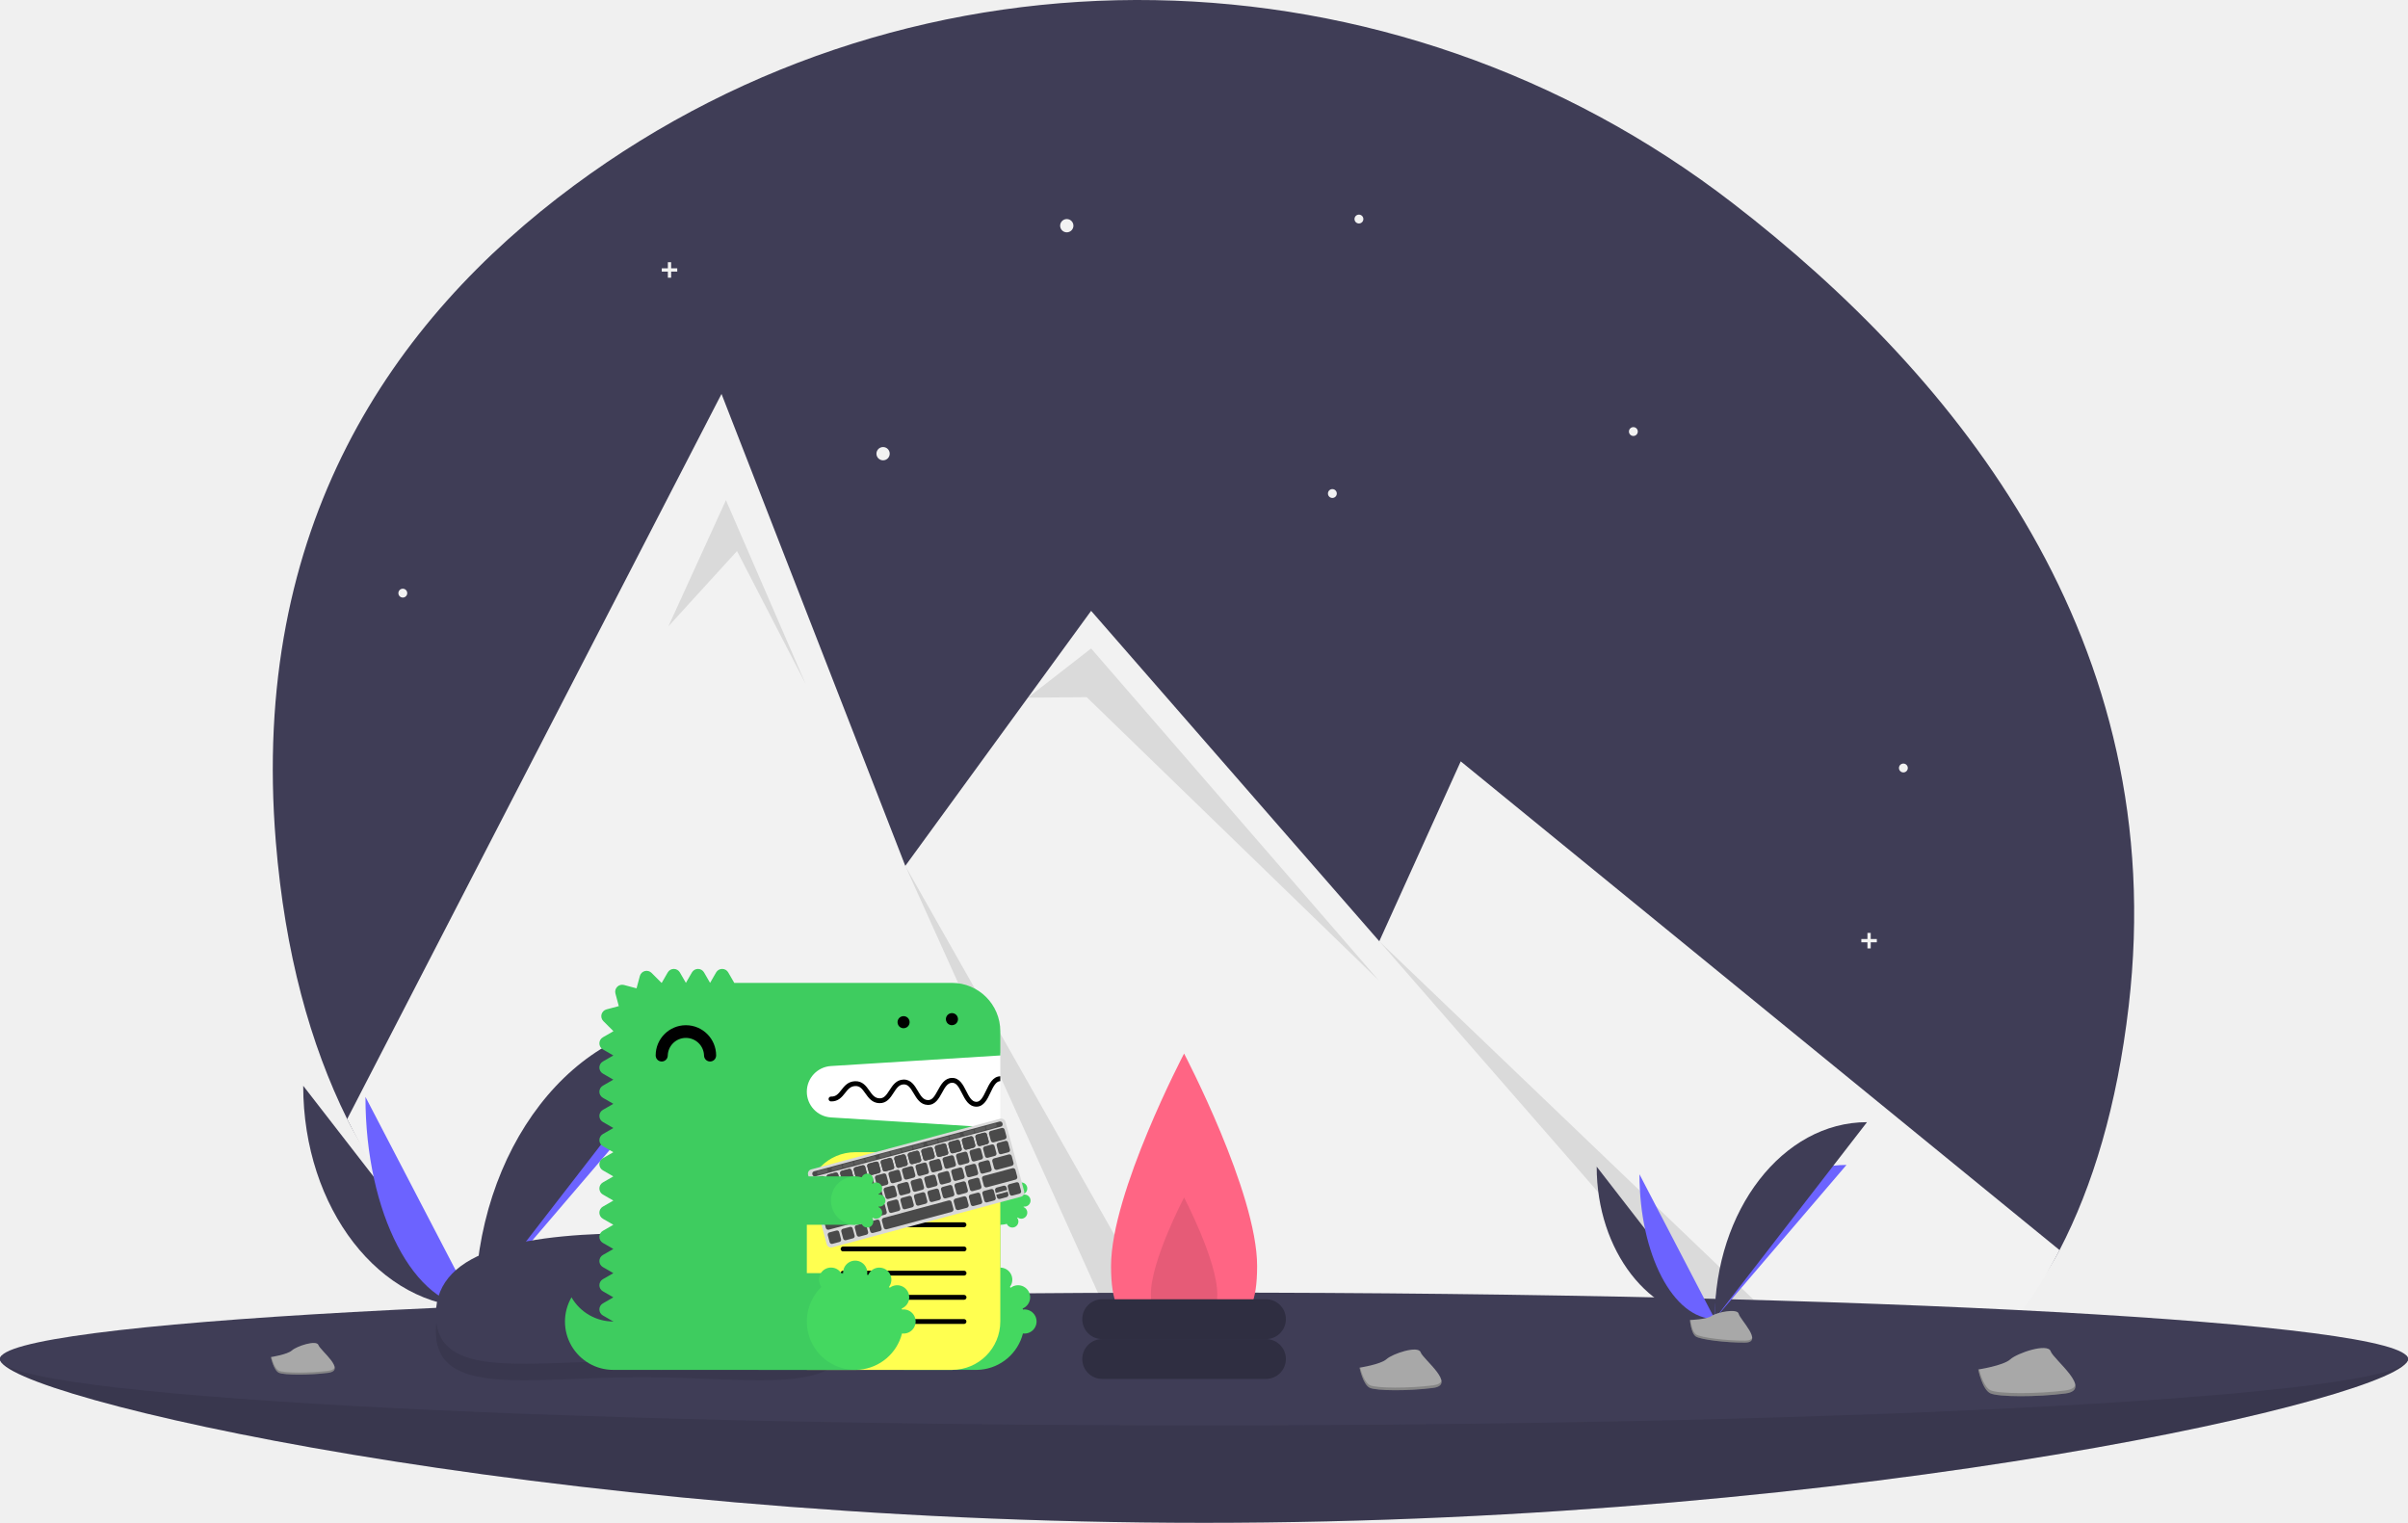
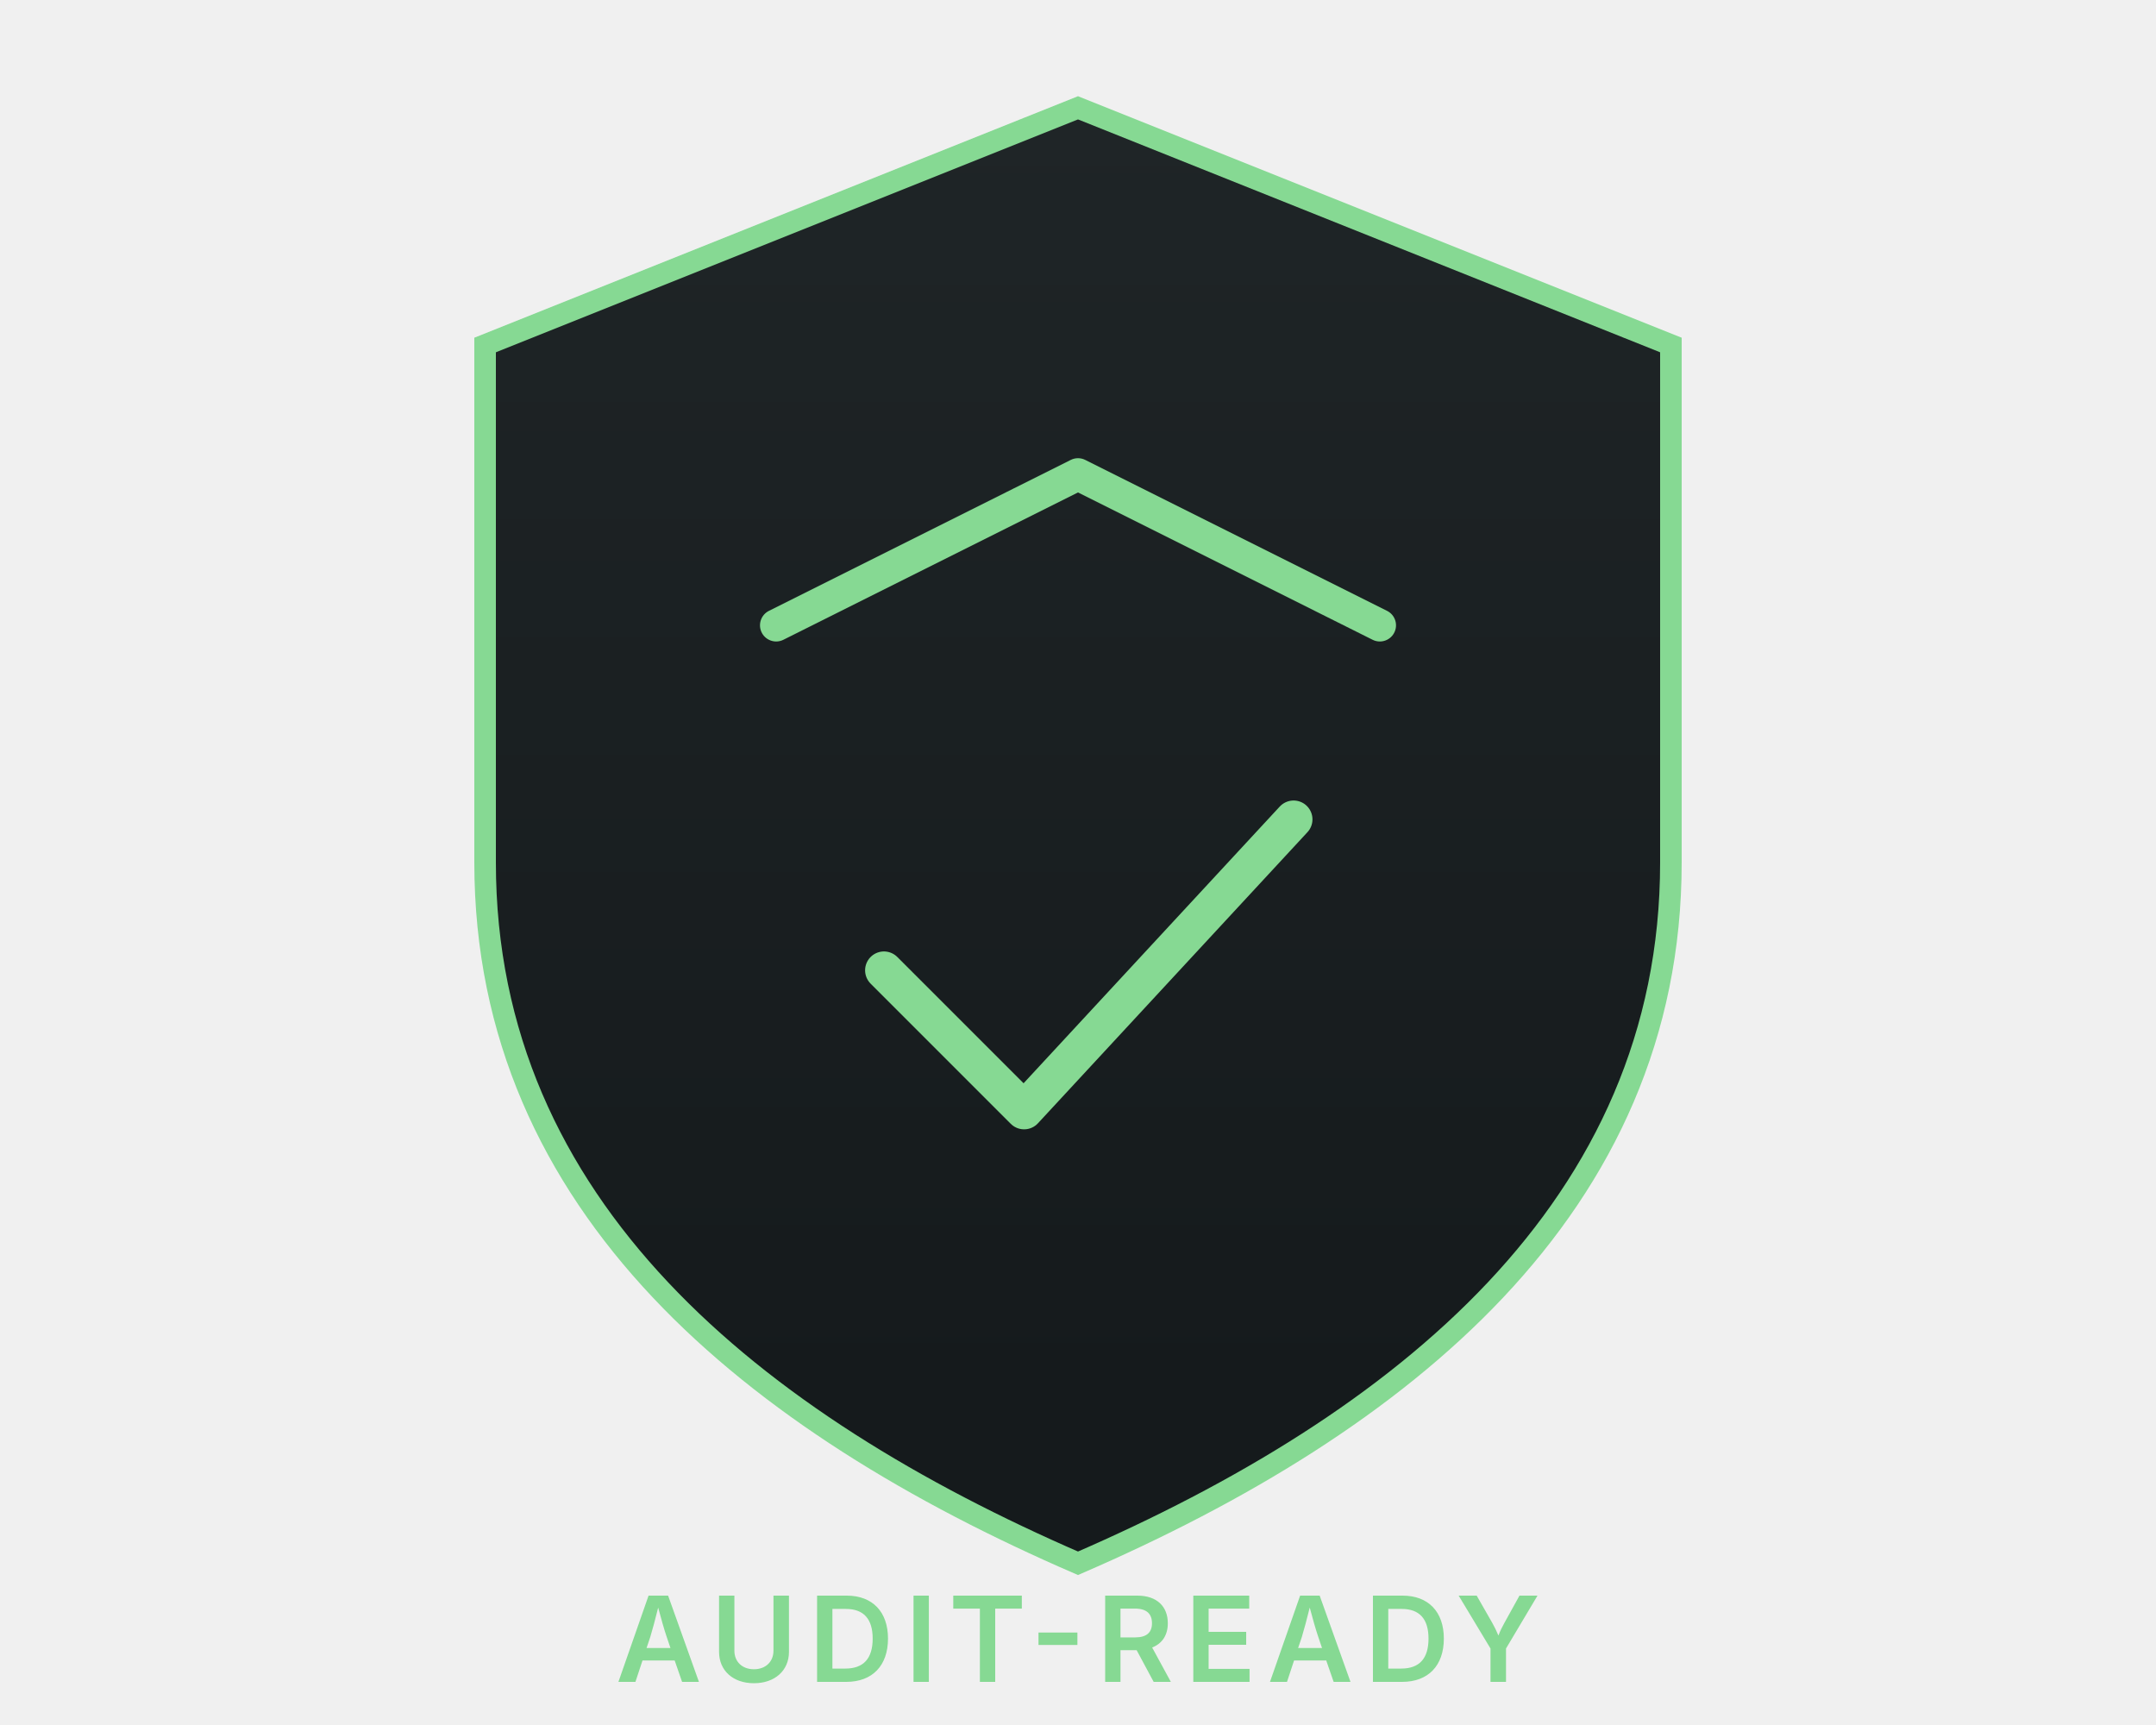
- <svg xmlns="http://www.w3.org/2000/svg" width="1088" height="687.962" viewBox="0 0 1088 687.962">
-   <g id="Group_12" data-name="Group 12" transform="translate(-57 -56)">
-     <g id="Group_11" data-name="Group 11" transform="translate(57 56)">
-       <path id="Path_83" data-name="Path 83" d="M1017.81,560.461c-5.27,45.15-16.22,81.4-31.25,110.31-20,38.52-54.21,54.04-84.77,70.28a193.275,193.275,0,0,1-27.46,11.94c-55.61,19.3-117.85,14.18-166.74,3.99a657.282,657.282,0,0,0-104.09-13.16q-14.97-.675-29.97-.67c-15.42.02-293.07,5.29-360.67-131.57-16.69-33.76-28.13-75-32.24-125.27-11.63-142.12,52.29-235.46,134.74-296.47,155.97-115.41,369.76-110.57,523.43,7.88C941.15,276.621,1036.99,396.031,1017.81,560.461Z" transform="translate(-56 -106.019)" fill="#3f3d56" />
-       <path id="Path_84" data-name="Path 84" d="M986.56,670.771c-20,38.52-47.21,64.04-77.77,80.28a193.272,193.272,0,0,1-27.46,11.94c-55.61,19.3-117.85,14.18-166.74,3.99a657.3,657.3,0,0,0-104.09-13.16q-14.97-.675-29.97-.67-23.13.03-46.25,1.72c-100.17,7.36-253.82-6.43-321.42-143.29L382,283.981,444.95,445.6l20.09,51.59,55.37-75.98L549,381.981l130.2,149.27,36.8-81.27L970.78,657.9l14.21,11.59Z" transform="translate(-56 -106.019)" fill="#f2f2f2" />
-       <path id="Path_85" data-name="Path 85" d="M302,282.962l26-57,36,83-31-60Z" opacity="0.1" />
-       <path id="Path_86" data-name="Path 86" d="M610.5,753.821q-14.97-.675-29.97-.67L465.04,497.191Z" transform="translate(-56 -106.019)" opacity="0.1" />
-       <path id="Path_87" data-name="Path 87" d="M464.411,315.191,493,292.962l130,150-132-128Z" opacity="0.1" />
-       <path id="Path_88" data-name="Path 88" d="M908.79,751.051a193.265,193.265,0,0,1-27.46,11.94L679.2,531.251Z" transform="translate(-56 -106.019)" opacity="0.1" />
-       <circle id="Ellipse_11" data-name="Ellipse 11" cx="3" cy="3" r="3" transform="translate(479 98.962)" fill="#f2f2f2" />
-       <circle id="Ellipse_12" data-name="Ellipse 12" cx="3" cy="3" r="3" transform="translate(396 201.962)" fill="#f2f2f2" />
-       <circle id="Ellipse_13" data-name="Ellipse 13" cx="2" cy="2" r="2" transform="translate(600 220.962)" fill="#f2f2f2" />
-       <circle id="Ellipse_14" data-name="Ellipse 14" cx="2" cy="2" r="2" transform="translate(180 265.962)" fill="#f2f2f2" />
-       <circle id="Ellipse_15" data-name="Ellipse 15" cx="2" cy="2" r="2" transform="translate(612 96.962)" fill="#f2f2f2" />
-       <circle id="Ellipse_16" data-name="Ellipse 16" cx="2" cy="2" r="2" transform="translate(736 192.962)" fill="#f2f2f2" />
-       <circle id="Ellipse_17" data-name="Ellipse 17" cx="2" cy="2" r="2" transform="translate(858 344.962)" fill="#f2f2f2" />
-       <path id="Path_89" data-name="Path 89" d="M306,121.222h-2.76v-2.76h-1.48v2.76H299V122.7h2.76v2.759h1.48V122.7H306Z" fill="#f2f2f2" />
-       <path id="Path_90" data-name="Path 90" d="M848,424.222h-2.76v-2.76h-1.48v2.76H841V425.7h2.76v2.759h1.48V425.7H848Z" fill="#f2f2f2" />
-       <path id="Path_91" data-name="Path 91" d="M1144,719.981c0,16.569-243.557,74-544,74s-544-57.431-544-74,243.557,14,544,14S1144,703.413,1144,719.981Z" transform="translate(-56 -106.019)" fill="#3f3d56" />
-       <path id="Path_92" data-name="Path 92" d="M1144,719.981c0,16.569-243.557,74-544,74s-544-57.431-544-74,243.557,14,544,14S1144,703.413,1144,719.981Z" transform="translate(-56 -106.019)" opacity="0.1" />
-       <ellipse id="Ellipse_18" data-name="Ellipse 18" cx="544" cy="30" rx="544" ry="30" transform="translate(0 583.962)" fill="#3f3d56" />
-       <path id="Path_93" data-name="Path 93" d="M624,677.981c0,33.137-14.775,24-33,24s-33,9.137-33-24,33-96,33-96S624,644.844,624,677.981Z" transform="translate(-56 -106.019)" fill="#ff6584" />
-       <path id="Path_94" data-name="Path 94" d="M606,690.66c0,15.062-6.716,10.909-15,10.909s-15,4.153-15-10.909,15-43.636,15-43.636S606,675.6,606,690.66Z" transform="translate(-56 -106.019)" opacity="0.1" />
-       <rect id="Rectangle_97" data-name="Rectangle 97" width="92" height="18" rx="9" transform="translate(489 604.962)" fill="#2f2e41" />
-       <rect id="Rectangle_98" data-name="Rectangle 98" width="92" height="18" rx="9" transform="translate(489 586.962)" fill="#2f2e41" />
-       <path id="Path_95" data-name="Path 95" d="M193,596.547c0,55.343,34.719,100.126,77.626,100.126" transform="translate(-56 -106.019)" fill="#3f3d56" />
-       <path id="Path_96" data-name="Path 96" d="M270.626,696.673c0-55.965,38.745-101.251,86.626-101.251" transform="translate(-56 -106.019)" fill="#6c63ff" />
-       <path id="Path_97" data-name="Path 97" d="M221.125,601.564c0,52.57,22.14,95.109,49.5,95.109" transform="translate(-56 -106.019)" fill="#6c63ff" />
-       <path id="Path_98" data-name="Path 98" d="M270.626,696.673c0-71.511,44.783-129.377,100.126-129.377" transform="translate(-56 -106.019)" fill="#3f3d56" />
-       <path id="Path_99" data-name="Path 99" d="M254.3,697.379s11.009-.339,14.326-2.7,16.934-5.183,17.757-1.395,16.544,18.844,4.115,18.945-28.879-1.936-32.19-3.953S254.3,697.379,254.3,697.379Z" transform="translate(-56 -106.019)" fill="#a8a8a8" />
-       <path id="Path_100" data-name="Path 100" d="M290.716,710.909c-12.429.1-28.879-1.936-32.19-3.953-2.522-1.536-3.527-7.048-3.863-9.591l-.368.014s.7,8.879,4.009,10.9,19.761,4.053,32.19,3.953c3.588-.029,4.827-1.305,4.759-3.2C294.755,710.174,293.386,710.887,290.716,710.909Z" transform="translate(-56 -106.019)" opacity="0.2" />
-       <path id="Path_101" data-name="Path 101" d="M777.429,633.081c0,38.029,23.857,68.8,53.341,68.8" transform="translate(-56 -106.019)" fill="#3f3d56" />
-       <path id="Path_102" data-name="Path 102" d="M830.769,701.882c0-38.456,26.623-69.575,59.525-69.575" transform="translate(-56 -106.019)" fill="#6c63ff" />
-       <path id="Path_103" data-name="Path 103" d="M796.755,636.528c0,36.124,15.213,65.354,34.014,65.354" transform="translate(-56 -106.019)" fill="#6c63ff" />
-       <path id="Path_104" data-name="Path 104" d="M830.769,701.882c0-49.139,30.773-88.9,68.8-88.9" transform="translate(-56 -106.019)" fill="#3f3d56" />
-       <path id="Path_105" data-name="Path 105" d="M819.548,702.367s7.565-.233,9.844-1.856,11.636-3.562,12.2-.958,11.368,12.949,2.828,13.018-19.844-1.33-22.119-2.716S819.548,702.367,819.548,702.367Z" transform="translate(-56 -106.019)" fill="#a8a8a8" />
-       <path id="Path_106" data-name="Path 106" d="M844.574,711.664c-8.54.069-19.844-1.33-22.119-2.716-1.733-1.056-2.423-4.843-2.654-6.59l-.253.01s.479,6.1,2.755,7.487,13.579,2.785,22.119,2.716c2.465-.02,3.317-.9,3.27-2.2C847.349,711.159,846.409,711.649,844.574,711.664Z" transform="translate(-56 -106.019)" opacity="0.2" />
-       <path id="Path_107" data-name="Path 107" d="M949.813,724.718s11.36-1.729,14.5-4.591,16.89-7.488,18.217-3.667,19.494,17.447,6.633,19.107-30.153,1.609-33.835-.065S949.813,724.718,949.813,724.718Z" transform="translate(-56 -106.019)" fill="#a8a8a8" />
-       <path id="Path_108" data-name="Path 108" d="M989.228,734.173c-12.86,1.659-30.153,1.609-33.835-.065-2.8-1.275-4.535-6.858-5.2-9.45l-.379.061s1.833,9.109,5.516,10.783,20.975,1.725,33.835.065c3.712-.479,4.836-1.956,4.529-3.906C993.319,732.907,991.991,733.817,989.228,734.173Z" transform="translate(-56 -106.019)" opacity="0.2" />
-       <path id="Path_109" data-name="Path 109" d="M670.26,723.9s9.587-1.459,12.237-3.875,14.255-6.32,15.374-3.095,16.452,14.725,5.6,16.125-25.448,1.358-28.555-.055S670.26,723.9,670.26,723.9Z" transform="translate(-56 -106.019)" fill="#a8a8a8" />
-       <path id="Path_110" data-name="Path 110" d="M703.524,731.875c-10.853,1.4-25.448,1.358-28.555-.055-2.367-1.076-3.827-5.788-4.39-7.976l-.32.051s1.547,7.687,4.655,9.1,17.7,1.456,28.555.055c3.133-.4,4.081-1.651,3.822-3.3C706.977,730.807,705.856,731.575,703.524,731.875Z" transform="translate(-56 -106.019)" opacity="0.2" />
-       <path id="Path_111" data-name="Path 111" d="M178.389,719.109s7.463-1.136,9.527-3.016,11.1-4.92,11.969-2.409,12.808,11.463,4.358,12.553-19.811,1.057-22.23-.043S178.389,719.109,178.389,719.109Z" transform="translate(-56 -106.019)" fill="#a8a8a8" />
-       <path id="Path_112" data-name="Path 112" d="M204.285,725.321c-8.449,1.09-19.811,1.057-22.23-.043-1.842-.838-2.979-4.506-3.417-6.209l-.249.04s1.2,5.984,3.624,7.085,13.781,1.133,22.23.043c2.439-.315,3.177-1.285,2.976-2.566C206.973,724.489,206.1,725.087,204.285,725.321Z" transform="translate(-56 -106.019)" opacity="0.2" />
-       <path id="Path_113" data-name="Path 113" d="M439.7,707.337c0,30.22-42.124,20.873-93.7,20.873s-93.074,9.347-93.074-20.873,42.118-36.793,93.694-36.793S439.7,677.117,439.7,707.337Z" transform="translate(-56 -106.019)" opacity="0.1" />
-       <path id="Path_114" data-name="Path 114" d="M439.7,699.9c0,30.22-42.124,20.873-93.7,20.873s-93.074,9.347-93.074-20.873S295.04,663.1,346.616,663.1,439.7,669.676,439.7,699.9Z" transform="translate(-56 -106.019)" fill="#3f3d56" />
-     </g>
-     <g id="docusaurus_keytar" transform="translate(312.271 493.733)">
-       <path id="Path_40" data-name="Path 40" d="M99,52h91.791V89.153H99Z" transform="translate(5.904 -14.001)" fill="#fff" fill-rule="evenodd" />
-       <path id="Path_41" data-name="Path 41" d="M24.855,163.927A21.828,21.828,0,0,1,5.947,153a21.829,21.829,0,0,0,18.908,32.782H46.71V163.927Z" transform="translate(-3 -4.634)" fill="#3ecc5f" fill-rule="evenodd" />
-       <path id="Path_42" data-name="Path 42" d="M121.861,61.1l76.514-4.782V45.39A21.854,21.854,0,0,0,176.52,23.535H78.173L75.441,18.8a3.154,3.154,0,0,0-5.464,0l-2.732,4.732L64.513,18.8a3.154,3.154,0,0,0-5.464,0l-2.732,4.732L53.586,18.8a3.154,3.154,0,0,0-5.464,0L45.39,23.535c-.024,0-.046,0-.071,0l-4.526-4.525a3.153,3.153,0,0,0-5.276,1.414l-1.5,5.577-5.674-1.521a3.154,3.154,0,0,0-3.863,3.864L26,34.023l-5.575,1.494a3.155,3.155,0,0,0-1.416,5.278l4.526,4.526c0,.023,0,.046,0,.07L18.8,48.122a3.154,3.154,0,0,0,0,5.464l4.732,2.732L18.8,59.05a3.154,3.154,0,0,0,0,5.464l4.732,2.732L18.8,69.977a3.154,3.154,0,0,0,0,5.464l4.732,2.732L18.8,80.9a3.154,3.154,0,0,0,0,5.464L23.535,89.1,18.8,91.832a3.154,3.154,0,0,0,0,5.464l4.732,2.732L18.8,102.76a3.154,3.154,0,0,0,0,5.464l4.732,2.732L18.8,113.687a3.154,3.154,0,0,0,0,5.464l4.732,2.732L18.8,124.615a3.154,3.154,0,0,0,0,5.464l4.732,2.732L18.8,135.542a3.154,3.154,0,0,0,0,5.464l4.732,2.732L18.8,146.469a3.154,3.154,0,0,0,0,5.464l4.732,2.732L18.8,157.4a3.154,3.154,0,0,0,0,5.464l4.732,2.732L18.8,168.324a3.154,3.154,0,0,0,0,5.464l4.732,2.732A21.854,21.854,0,0,0,45.39,198.375H176.52a21.854,21.854,0,0,0,21.855-21.855V89.1l-76.514-4.782a11.632,11.632,0,0,1,0-23.219" transform="translate(-1.681 -17.226)" fill="#3ecc5f" fill-rule="evenodd" />
-       <path id="Path_43" data-name="Path 43" d="M143,186.71h32.782V143H143Z" transform="translate(9.984 -5.561)" fill="#3ecc5f" fill-rule="evenodd" />
-       <path id="Path_44" data-name="Path 44" d="M196.71,159.855a5.438,5.438,0,0,0-.7.07c-.042-.164-.081-.329-.127-.493a5.457,5.457,0,1,0-5.4-9.372q-.181-.185-.366-.367a5.454,5.454,0,1,0-9.384-5.4c-.162-.046-.325-.084-.486-.126a5.467,5.467,0,1,0-10.788,0c-.162.042-.325.08-.486.126a5.457,5.457,0,1,0-9.384,5.4,21.843,21.843,0,1,0,36.421,21.02,5.452,5.452,0,1,0,.7-10.858" transform="translate(10.912 -6.025)" fill="#44d860" fill-rule="evenodd" />
-       <path id="Path_45" data-name="Path 45" d="M153,124.855h32.782V103H153Z" transform="translate(10.912 -9.271)" fill="#3ecc5f" fill-rule="evenodd" />
-       <path id="Path_46" data-name="Path 46" d="M194.855,116.765a2.732,2.732,0,1,0,0-5.464,2.811,2.811,0,0,0-.349.035c-.022-.082-.04-.164-.063-.246a2.733,2.733,0,0,0-1.052-5.253,2.7,2.7,0,0,0-1.648.566q-.09-.093-.184-.184a2.7,2.7,0,0,0,.553-1.633,2.732,2.732,0,0,0-5.245-1.07,10.928,10.928,0,1,0,0,21.031,2.732,2.732,0,0,0,5.245-1.07,2.7,2.7,0,0,0-.553-1.633q.093-.09.184-.184a2.7,2.7,0,0,0,1.648.566,2.732,2.732,0,0,0,1.052-5.253c.023-.081.042-.164.063-.246a2.814,2.814,0,0,0,.349.035" transform="translate(12.767 -9.377)" fill="#44d860" fill-rule="evenodd" />
-       <path id="Path_47" data-name="Path 47" d="M65.087,56.891a2.732,2.732,0,0,1-2.732-2.732,8.2,8.2,0,0,0-16.391,0,2.732,2.732,0,0,1-5.464,0,13.659,13.659,0,0,1,27.319,0,2.732,2.732,0,0,1-2.732,2.732" transform="translate(0.478 -15.068)" fill-rule="evenodd" />
-       <path id="Path_48" data-name="Path 48" d="M103,191.347h65.565a21.854,21.854,0,0,0,21.855-21.855V93H124.855A21.854,21.854,0,0,0,103,114.855Z" transform="translate(6.275 -10.199)" fill="#ffff50" fill-rule="evenodd" />
-       <path id="Path_49" data-name="Path 49" d="M173.216,129.787H118.535a1.093,1.093,0,1,1,0-2.185h54.681a1.093,1.093,0,0,1,0,2.185m0,21.855H118.535a1.093,1.093,0,1,1,0-2.186h54.681a1.093,1.093,0,0,1,0,2.186m0,21.855H118.535a1.093,1.093,0,1,1,0-2.185h54.681a1.093,1.093,0,0,1,0,2.185m0-54.434H118.535a1.093,1.093,0,1,1,0-2.185h54.681a1.093,1.093,0,0,1,0,2.185m0,21.652H118.535a1.093,1.093,0,1,1,0-2.186h54.681a1.093,1.093,0,0,1,0,2.186m0,21.855H118.535a1.093,1.093,0,1,1,0-2.186h54.681a1.093,1.093,0,0,1,0,2.186M189.585,61.611c-.013,0-.024-.007-.037-.005-3.377.115-4.974,3.492-6.384,6.472-1.471,3.114-2.608,5.139-4.473,5.078-2.064-.074-3.244-2.406-4.494-4.874-1.436-2.835-3.075-6.049-6.516-5.929-3.329.114-4.932,3.053-6.346,5.646-1.5,2.762-2.529,4.442-4.5,4.364-2.106-.076-3.225-1.972-4.52-4.167-1.444-2.443-3.112-5.191-6.487-5.1-3.272.113-4.879,2.606-6.3,4.808-1.5,2.328-2.552,3.746-4.551,3.662-2.156-.076-3.27-1.65-4.558-3.472-1.447-2.047-3.077-4.363-6.442-4.251-3.2.109-4.807,2.153-6.224,3.954-1.346,1.709-2.4,3.062-4.621,2.977a1.093,1.093,0,0,0-.079,2.186c3.3.11,4.967-1.967,6.417-3.81,1.286-1.635,2.4-3.045,4.582-3.12,2.1-.09,3.091,1.218,4.584,3.327,1.417,2,3.026,4.277,6.263,4.394,3.391.114,5.022-2.42,6.467-4.663,1.292-2,2.406-3.734,4.535-3.807,1.959-.073,3.026,1.475,4.529,4.022,1.417,2.4,3.023,5.121,6.324,5.241,3.415.118,5.064-2.863,6.5-5.5,1.245-2.282,2.419-4.437,4.5-4.509,1.959-.046,2.981,1.743,4.492,4.732,1.412,2.79,3.013,5.95,6.365,6.071l.185,0c3.348,0,4.937-3.36,6.343-6.331,1.245-2.634,2.423-5.114,4.444-5.216Z" transform="translate(7.109 -13.11)" fill-rule="evenodd" />
-       <path id="Path_50" data-name="Path 50" d="M83,186.71h43.71V143H83Z" transform="translate(4.42 -5.561)" fill="#3ecc5f" fill-rule="evenodd" />
-       <g id="Group_8" data-name="Group 8" transform="matrix(0.966, -0.259, 0.259, 0.966, 109.327, 91.085)">
-         <rect id="Rectangle_3" data-name="Rectangle 3" width="92.361" height="36.462" rx="2" transform="translate(0 0)" fill="#d8d8d8" />
-         <g id="Group_2" data-name="Group 2" transform="translate(1.531 23.03)">
-           <rect id="Rectangle_4" data-name="Rectangle 4" width="5.336" height="5.336" rx="1" transform="translate(16.797 0)" fill="#4a4a4a" />
-           <rect id="Rectangle_5" data-name="Rectangle 5" width="5.336" height="5.336" rx="1" transform="translate(23.12 0)" fill="#4a4a4a" />
-           <rect id="Rectangle_6" data-name="Rectangle 6" width="5.336" height="5.336" rx="1" transform="translate(29.444 0)" fill="#4a4a4a" />
-           <rect id="Rectangle_7" data-name="Rectangle 7" width="5.336" height="5.336" rx="1" transform="translate(35.768 0)" fill="#4a4a4a" />
-           <rect id="Rectangle_8" data-name="Rectangle 8" width="5.336" height="5.336" rx="1" transform="translate(42.091 0)" fill="#4a4a4a" />
-           <rect id="Rectangle_9" data-name="Rectangle 9" width="5.336" height="5.336" rx="1" transform="translate(48.415 0)" fill="#4a4a4a" />
-           <rect id="Rectangle_10" data-name="Rectangle 10" width="5.336" height="5.336" rx="1" transform="translate(54.739 0)" fill="#4a4a4a" />
-           <rect id="Rectangle_11" data-name="Rectangle 11" width="5.336" height="5.336" rx="1" transform="translate(61.063 0)" fill="#4a4a4a" />
-           <rect id="Rectangle_12" data-name="Rectangle 12" width="5.336" height="5.336" rx="1" transform="translate(67.386 0)" fill="#4a4a4a" />
-           <path id="Path_51" data-name="Path 51" d="M1.093,0H14.518a1.093,1.093,0,0,1,1.093,1.093V4.243a1.093,1.093,0,0,1-1.093,1.093H1.093A1.093,1.093,0,0,1,0,4.243V1.093A1.093,1.093,0,0,1,1.093,0ZM75,0H88.426a1.093,1.093,0,0,1,1.093,1.093V4.243a1.093,1.093,0,0,1-1.093,1.093H75a1.093,1.093,0,0,1-1.093-1.093V1.093A1.093,1.093,0,0,1,75,0Z" transform="translate(0 0)" fill="#4a4a4a" fill-rule="evenodd" />
-         </g>
-         <g id="Group_3" data-name="Group 3" transform="translate(1.531 10.261)">
-           <path id="Path_52" data-name="Path 52" d="M1.093,0H6.218A1.093,1.093,0,0,1,7.31,1.093V4.242A1.093,1.093,0,0,1,6.218,5.335H1.093A1.093,1.093,0,0,1,0,4.242V1.093A1.093,1.093,0,0,1,1.093,0Z" transform="translate(0 0)" fill="#4a4a4a" fill-rule="evenodd" />
-           <rect id="Rectangle_13" data-name="Rectangle 13" width="5.336" height="5.336" rx="1" transform="translate(8.299 0)" fill="#4a4a4a" />
-           <rect id="Rectangle_14" data-name="Rectangle 14" width="5.336" height="5.336" rx="1" transform="translate(14.623 0)" fill="#4a4a4a" />
-           <rect id="Rectangle_15" data-name="Rectangle 15" width="5.336" height="5.336" rx="1" transform="translate(20.947 0)" fill="#4a4a4a" />
-           <rect id="Rectangle_16" data-name="Rectangle 16" width="5.336" height="5.336" rx="1" transform="translate(27.271 0)" fill="#4a4a4a" />
-           <rect id="Rectangle_17" data-name="Rectangle 17" width="5.336" height="5.336" rx="1" transform="translate(33.594 0)" fill="#4a4a4a" />
-           <rect id="Rectangle_18" data-name="Rectangle 18" width="5.336" height="5.336" rx="1" transform="translate(39.918 0)" fill="#4a4a4a" />
-           <rect id="Rectangle_19" data-name="Rectangle 19" width="5.336" height="5.336" rx="1" transform="translate(46.242 0)" fill="#4a4a4a" />
-           <rect id="Rectangle_20" data-name="Rectangle 20" width="5.336" height="5.336" rx="1" transform="translate(52.565 0)" fill="#4a4a4a" />
-           <rect id="Rectangle_21" data-name="Rectangle 21" width="5.336" height="5.336" rx="1" transform="translate(58.888 0)" fill="#4a4a4a" />
-           <rect id="Rectangle_22" data-name="Rectangle 22" width="5.336" height="5.336" rx="1" transform="translate(65.212 0)" fill="#4a4a4a" />
-           <rect id="Rectangle_23" data-name="Rectangle 23" width="5.336" height="5.336" rx="1" transform="translate(71.536 0)" fill="#4a4a4a" />
-           <rect id="Rectangle_24" data-name="Rectangle 24" width="5.336" height="5.336" rx="1" transform="translate(77.859 0)" fill="#4a4a4a" />
-           <rect id="Rectangle_25" data-name="Rectangle 25" width="5.336" height="5.336" rx="1" transform="translate(84.183 0)" fill="#4a4a4a" />
-         </g>
-         <g id="Group_4" data-name="Group 4" transform="translate(91.05 9.546) rotate(180)">
-           <path id="Path_53" data-name="Path 53" d="M1.093,0H6.219A1.093,1.093,0,0,1,7.312,1.093v3.15A1.093,1.093,0,0,1,6.219,5.336H1.093A1.093,1.093,0,0,1,0,4.243V1.093A1.093,1.093,0,0,1,1.093,0Z" transform="translate(0 0)" fill="#4a4a4a" fill-rule="evenodd" />
-           <rect id="Rectangle_26" data-name="Rectangle 26" width="5.336" height="5.336" rx="1" transform="translate(8.299 0)" fill="#4a4a4a" />
-           <rect id="Rectangle_27" data-name="Rectangle 27" width="5.336" height="5.336" rx="1" transform="translate(14.623 0)" fill="#4a4a4a" />
-           <rect id="Rectangle_28" data-name="Rectangle 28" width="5.336" height="5.336" rx="1" transform="translate(20.947 0)" fill="#4a4a4a" />
-           <rect id="Rectangle_29" data-name="Rectangle 29" width="5.336" height="5.336" rx="1" transform="translate(27.271 0)" fill="#4a4a4a" />
-           <rect id="Rectangle_30" data-name="Rectangle 30" width="5.336" height="5.336" rx="1" transform="translate(33.594 0)" fill="#4a4a4a" />
-           <rect id="Rectangle_31" data-name="Rectangle 31" width="5.336" height="5.336" rx="1" transform="translate(39.918 0)" fill="#4a4a4a" />
-           <rect id="Rectangle_32" data-name="Rectangle 32" width="5.336" height="5.336" rx="1" transform="translate(46.242 0)" fill="#4a4a4a" />
-           <rect id="Rectangle_33" data-name="Rectangle 33" width="5.336" height="5.336" rx="1" transform="translate(52.565 0)" fill="#4a4a4a" />
-           <rect id="Rectangle_34" data-name="Rectangle 34" width="5.336" height="5.336" rx="1" transform="translate(58.889 0)" fill="#4a4a4a" />
-           <rect id="Rectangle_35" data-name="Rectangle 35" width="5.336" height="5.336" rx="1" transform="translate(65.213 0)" fill="#4a4a4a" />
-           <rect id="Rectangle_36" data-name="Rectangle 36" width="5.336" height="5.336" rx="1" transform="translate(71.537 0)" fill="#4a4a4a" />
-           <rect id="Rectangle_37" data-name="Rectangle 37" width="5.336" height="5.336" rx="1" transform="translate(77.86 0)" fill="#4a4a4a" />
-           <rect id="Rectangle_38" data-name="Rectangle 38" width="5.336" height="5.336" rx="1" transform="translate(84.183 0)" fill="#4a4a4a" />
-           <rect id="Rectangle_39" data-name="Rectangle 39" width="5.336" height="5.336" rx="1" transform="translate(8.299 0)" fill="#4a4a4a" />
-           <rect id="Rectangle_40" data-name="Rectangle 40" width="5.336" height="5.336" rx="1" transform="translate(14.623 0)" fill="#4a4a4a" />
-           <rect id="Rectangle_41" data-name="Rectangle 41" width="5.336" height="5.336" rx="1" transform="translate(20.947 0)" fill="#4a4a4a" />
-           <rect id="Rectangle_42" data-name="Rectangle 42" width="5.336" height="5.336" rx="1" transform="translate(27.271 0)" fill="#4a4a4a" />
-           <rect id="Rectangle_43" data-name="Rectangle 43" width="5.336" height="5.336" rx="1" transform="translate(33.594 0)" fill="#4a4a4a" />
-           <rect id="Rectangle_44" data-name="Rectangle 44" width="5.336" height="5.336" rx="1" transform="translate(39.918 0)" fill="#4a4a4a" />
-           <rect id="Rectangle_45" data-name="Rectangle 45" width="5.336" height="5.336" rx="1" transform="translate(46.242 0)" fill="#4a4a4a" />
-           <rect id="Rectangle_46" data-name="Rectangle 46" width="5.336" height="5.336" rx="1" transform="translate(52.565 0)" fill="#4a4a4a" />
-           <rect id="Rectangle_47" data-name="Rectangle 47" width="5.336" height="5.336" rx="1" transform="translate(58.889 0)" fill="#4a4a4a" />
-           <rect id="Rectangle_48" data-name="Rectangle 48" width="5.336" height="5.336" rx="1" transform="translate(65.213 0)" fill="#4a4a4a" />
-           <rect id="Rectangle_49" data-name="Rectangle 49" width="5.336" height="5.336" rx="1" transform="translate(71.537 0)" fill="#4a4a4a" />
-           <rect id="Rectangle_50" data-name="Rectangle 50" width="5.336" height="5.336" rx="1" transform="translate(77.86 0)" fill="#4a4a4a" />
-           <rect id="Rectangle_51" data-name="Rectangle 51" width="5.336" height="5.336" rx="1" transform="translate(84.183 0)" fill="#4a4a4a" />
-         </g>
-         <g id="Group_6" data-name="Group 6" transform="translate(1.531 16.584)">
-           <path id="Path_54" data-name="Path 54" d="M1.093,0h7.3A1.093,1.093,0,0,1,9.485,1.093v3.15A1.093,1.093,0,0,1,8.392,5.336h-7.3A1.093,1.093,0,0,1,0,4.243V1.094A1.093,1.093,0,0,1,1.093,0Z" transform="translate(0 0)" fill="#4a4a4a" fill-rule="evenodd" />
-           <g id="Group_5" data-name="Group 5" transform="translate(10.671 0)">
-             <rect id="Rectangle_52" data-name="Rectangle 52" width="5.336" height="5.336" rx="1" fill="#4a4a4a" />
-             <rect id="Rectangle_53" data-name="Rectangle 53" width="5.336" height="5.336" rx="1" transform="translate(6.324 0)" fill="#4a4a4a" />
-             <rect id="Rectangle_54" data-name="Rectangle 54" width="5.336" height="5.336" rx="1" transform="translate(12.647 0)" fill="#4a4a4a" />
-             <rect id="Rectangle_55" data-name="Rectangle 55" width="5.336" height="5.336" rx="1" transform="translate(18.971 0)" fill="#4a4a4a" />
-             <rect id="Rectangle_56" data-name="Rectangle 56" width="5.336" height="5.336" rx="1" transform="translate(25.295 0)" fill="#4a4a4a" />
-             <rect id="Rectangle_57" data-name="Rectangle 57" width="5.336" height="5.336" rx="1" transform="translate(31.619 0)" fill="#4a4a4a" />
-             <rect id="Rectangle_58" data-name="Rectangle 58" width="5.336" height="5.336" rx="1" transform="translate(37.942 0)" fill="#4a4a4a" />
-             <rect id="Rectangle_59" data-name="Rectangle 59" width="5.336" height="5.336" rx="1" transform="translate(44.265 0)" fill="#4a4a4a" />
-             <rect id="Rectangle_60" data-name="Rectangle 60" width="5.336" height="5.336" rx="1" transform="translate(50.589 0)" fill="#4a4a4a" />
-             <rect id="Rectangle_61" data-name="Rectangle 61" width="5.336" height="5.336" rx="1" transform="translate(56.912 0)" fill="#4a4a4a" />
-             <rect id="Rectangle_62" data-name="Rectangle 62" width="5.336" height="5.336" rx="1" transform="translate(63.236 0)" fill="#4a4a4a" />
-           </g>
-           <path id="Path_55" data-name="Path 55" d="M1.094,0H8A1.093,1.093,0,0,1,9.091,1.093v3.15A1.093,1.093,0,0,1,8,5.336H1.093A1.093,1.093,0,0,1,0,4.243V1.094A1.093,1.093,0,0,1,1.093,0Z" transform="translate(80.428 0)" fill="#4a4a4a" fill-rule="evenodd" />
-         </g>
-         <g id="Group_7" data-name="Group 7" transform="translate(1.531 29.627)">
-           <rect id="Rectangle_63" data-name="Rectangle 63" width="5.336" height="5.336" rx="1" transform="translate(0 0)" fill="#4a4a4a" />
-           <rect id="Rectangle_64" data-name="Rectangle 64" width="5.336" height="5.336" rx="1" transform="translate(6.324 0)" fill="#4a4a4a" />
-           <rect id="Rectangle_65" data-name="Rectangle 65" width="5.336" height="5.336" rx="1" transform="translate(12.647 0)" fill="#4a4a4a" />
-           <rect id="Rectangle_66" data-name="Rectangle 66" width="5.336" height="5.336" rx="1" transform="translate(18.971 0)" fill="#4a4a4a" />
-           <path id="Path_56" data-name="Path 56" d="M1.093,0H31.515a1.093,1.093,0,0,1,1.093,1.093V4.244a1.093,1.093,0,0,1-1.093,1.093H1.093A1.093,1.093,0,0,1,0,4.244V1.093A1.093,1.093,0,0,1,1.093,0ZM34.687,0h3.942a1.093,1.093,0,0,1,1.093,1.093V4.244a1.093,1.093,0,0,1-1.093,1.093H34.687a1.093,1.093,0,0,1-1.093-1.093V1.093A1.093,1.093,0,0,1,34.687,0Z" transform="translate(25.294 0)" fill="#4a4a4a" fill-rule="evenodd" />
-           <rect id="Rectangle_67" data-name="Rectangle 67" width="5.336" height="5.336" rx="1" transform="translate(66.003 0)" fill="#4a4a4a" />
-           <rect id="Rectangle_68" data-name="Rectangle 68" width="5.336" height="5.336" rx="1" transform="translate(72.327 0)" fill="#4a4a4a" />
-           <rect id="Rectangle_69" data-name="Rectangle 69" width="5.336" height="5.336" rx="1" transform="translate(84.183 0)" fill="#4a4a4a" />
-           <path id="Path_57" data-name="Path 57" d="M5.336,0V1.18A1.093,1.093,0,0,1,4.243,2.273H1.093A1.093,1.093,0,0,1,0,1.18V0Z" transform="translate(83.59 2.273) rotate(180)" fill="#4a4a4a" />
-           <path id="Path_58" data-name="Path 58" d="M5.336,0V1.18A1.093,1.093,0,0,1,4.243,2.273H1.093A1.093,1.093,0,0,1,0,1.18V0Z" transform="translate(78.255 3.063)" fill="#4a4a4a" />
-         </g>
-         <rect id="Rectangle_70" data-name="Rectangle 70" width="88.927" height="2.371" rx="1.085" transform="translate(1.925 1.17)" fill="#4a4a4a" />
-         <rect id="Rectangle_71" data-name="Rectangle 71" width="4.986" height="1.581" rx="0.723" transform="translate(4.1 1.566)" fill="#d8d8d8" opacity="0.136" />
-         <rect id="Rectangle_72" data-name="Rectangle 72" width="4.986" height="1.581" rx="0.723" transform="translate(10.923 1.566)" fill="#d8d8d8" opacity="0.136" />
-         <rect id="Rectangle_73" data-name="Rectangle 73" width="4.986" height="1.581" rx="0.723" transform="translate(16.173 1.566)" fill="#d8d8d8" opacity="0.136" />
-         <rect id="Rectangle_74" data-name="Rectangle 74" width="4.986" height="1.581" rx="0.723" transform="translate(21.421 1.566)" fill="#d8d8d8" opacity="0.136" />
-         <rect id="Rectangle_75" data-name="Rectangle 75" width="4.986" height="1.581" rx="0.723" transform="translate(26.671 1.566)" fill="#d8d8d8" opacity="0.136" />
-         <rect id="Rectangle_76" data-name="Rectangle 76" width="4.986" height="1.581" rx="0.723" transform="translate(33.232 1.566)" fill="#d8d8d8" opacity="0.136" />
-         <rect id="Rectangle_77" data-name="Rectangle 77" width="4.986" height="1.581" rx="0.723" transform="translate(38.48 1.566)" fill="#d8d8d8" opacity="0.136" />
-         <rect id="Rectangle_78" data-name="Rectangle 78" width="4.986" height="1.581" rx="0.723" transform="translate(43.73 1.566)" fill="#d8d8d8" opacity="0.136" />
-         <rect id="Rectangle_79" data-name="Rectangle 79" width="4.986" height="1.581" rx="0.723" transform="translate(48.978 1.566)" fill="#d8d8d8" opacity="0.136" />
-         <rect id="Rectangle_80" data-name="Rectangle 80" width="4.986" height="1.581" rx="0.723" transform="translate(55.54 1.566)" fill="#d8d8d8" opacity="0.136" />
-         <rect id="Rectangle_81" data-name="Rectangle 81" width="4.986" height="1.581" rx="0.723" transform="translate(60.788 1.566)" fill="#d8d8d8" opacity="0.136" />
-         <rect id="Rectangle_82" data-name="Rectangle 82" width="4.986" height="1.581" rx="0.723" transform="translate(66.038 1.566)" fill="#d8d8d8" opacity="0.136" />
-         <rect id="Rectangle_83" data-name="Rectangle 83" width="4.986" height="1.581" rx="0.723" transform="translate(72.599 1.566)" fill="#d8d8d8" opacity="0.136" />
-         <rect id="Rectangle_84" data-name="Rectangle 84" width="4.986" height="1.581" rx="0.723" transform="translate(77.847 1.566)" fill="#d8d8d8" opacity="0.136" />
-         <rect id="Rectangle_85" data-name="Rectangle 85" width="4.986" height="1.581" rx="0.723" transform="translate(83.097 1.566)" fill="#d8d8d8" opacity="0.136" />
-       </g>
-       <path id="Path_59" data-name="Path 59" d="M146.71,159.855a5.439,5.439,0,0,0-.7.07c-.042-.164-.081-.329-.127-.493a5.457,5.457,0,1,0-5.4-9.372q-.181-.185-.366-.367a5.454,5.454,0,1,0-9.384-5.4c-.162-.046-.325-.084-.486-.126a5.467,5.467,0,1,0-10.788,0c-.162.042-.325.08-.486.126a5.457,5.457,0,1,0-9.384,5.4,21.843,21.843,0,1,0,36.421,21.02,5.452,5.452,0,1,0,.7-10.858" transform="translate(6.275 -6.025)" fill="#44d860" fill-rule="evenodd" />
-       <path id="Path_60" data-name="Path 60" d="M83,124.855h43.71V103H83Z" transform="translate(4.42 -9.271)" fill="#3ecc5f" fill-rule="evenodd" />
-       <path id="Path_61" data-name="Path 61" d="M134.855,116.765a2.732,2.732,0,1,0,0-5.464,2.811,2.811,0,0,0-.349.035c-.022-.082-.04-.164-.063-.246a2.733,2.733,0,0,0-1.052-5.253,2.7,2.7,0,0,0-1.648.566q-.09-.093-.184-.184a2.7,2.7,0,0,0,.553-1.633,2.732,2.732,0,0,0-5.245-1.07,10.928,10.928,0,1,0,0,21.031,2.732,2.732,0,0,0,5.245-1.07,2.7,2.7,0,0,0-.553-1.633q.093-.09.184-.184a2.7,2.7,0,0,0,1.648.566,2.732,2.732,0,0,0,1.052-5.253c.023-.081.042-.164.063-.246a2.811,2.811,0,0,0,.349.035" transform="translate(7.202 -9.377)" fill="#44d860" fill-rule="evenodd" />
-       <path id="Path_62" data-name="Path 62" d="M143.232,42.33a2.967,2.967,0,0,1-.535-.055,2.754,2.754,0,0,1-.514-.153,2.838,2.838,0,0,1-.471-.251,4.139,4.139,0,0,1-.415-.339,3.2,3.2,0,0,1-.338-.415A2.7,2.7,0,0,1,140.5,39.6a2.968,2.968,0,0,1,.055-.535,3.152,3.152,0,0,1,.152-.514,2.874,2.874,0,0,1,.252-.47,2.633,2.633,0,0,1,.753-.754,2.837,2.837,0,0,1,.471-.251,2.753,2.753,0,0,1,.514-.153,2.527,2.527,0,0,1,1.071,0,2.654,2.654,0,0,1,.983.4,4.139,4.139,0,0,1,.415.339,4.019,4.019,0,0,1,.339.415,2.786,2.786,0,0,1,.251.47,2.864,2.864,0,0,1,.208,1.049,2.77,2.77,0,0,1-.8,1.934,4.139,4.139,0,0,1-.415.339,2.722,2.722,0,0,1-1.519.459m21.855-1.366a2.789,2.789,0,0,1-1.935-.8,4.162,4.162,0,0,1-.338-.415,2.7,2.7,0,0,1-.459-1.519,2.789,2.789,0,0,1,.8-1.934,4.139,4.139,0,0,1,.415-.339,2.838,2.838,0,0,1,.471-.251,2.752,2.752,0,0,1,.514-.153,2.527,2.527,0,0,1,1.071,0,2.654,2.654,0,0,1,.983.4,4.139,4.139,0,0,1,.415.339,2.79,2.79,0,0,1,.8,1.934,3.069,3.069,0,0,1-.055.535,2.779,2.779,0,0,1-.153.514,3.885,3.885,0,0,1-.251.47,4.02,4.02,0,0,1-.339.415,4.138,4.138,0,0,1-.415.339,2.722,2.722,0,0,1-1.519.459" transform="translate(9.753 -15.532)" fill-rule="evenodd" />
-     </g>
-   </g>
+ <svg xmlns="http://www.w3.org/2000/svg" width="200" height="160" viewBox="0 0 200 160" fill="none">
+   <defs>
+     <linearGradient id="shieldGrad" x1="100" y1="10" x2="100" y2="130" gradientUnits="userSpaceOnUse">
+       <stop offset="0%" stop-color="#1f2527" />
+       <stop offset="100%" stop-color="#151a1c" />
+     </linearGradient>
+   </defs>
+   <path d="M100 10 L155 32 L155 80 C155 112 130 132 100 145 C70 132 45 112 45 80 L45 32 Z" fill="url(#shieldGrad)" stroke="#86d993" stroke-width="2" />
+   <path d="M72 58 L100 44 L128 58" stroke="#86d993" stroke-width="3" fill="none" stroke-linecap="round" stroke-linejoin="round" />
+   <path d="M82 90 L95 103 L120 76" stroke="#86d993" stroke-width="3.5" fill="none" stroke-linecap="round" stroke-linejoin="round" />
+   <text x="100" y="156" text-anchor="middle" font-family="Inter, system-ui, sans-serif" font-size="11" font-weight="600" fill="#86d993" letter-spacing="1">AUDIT-READY</text>
</svg>
